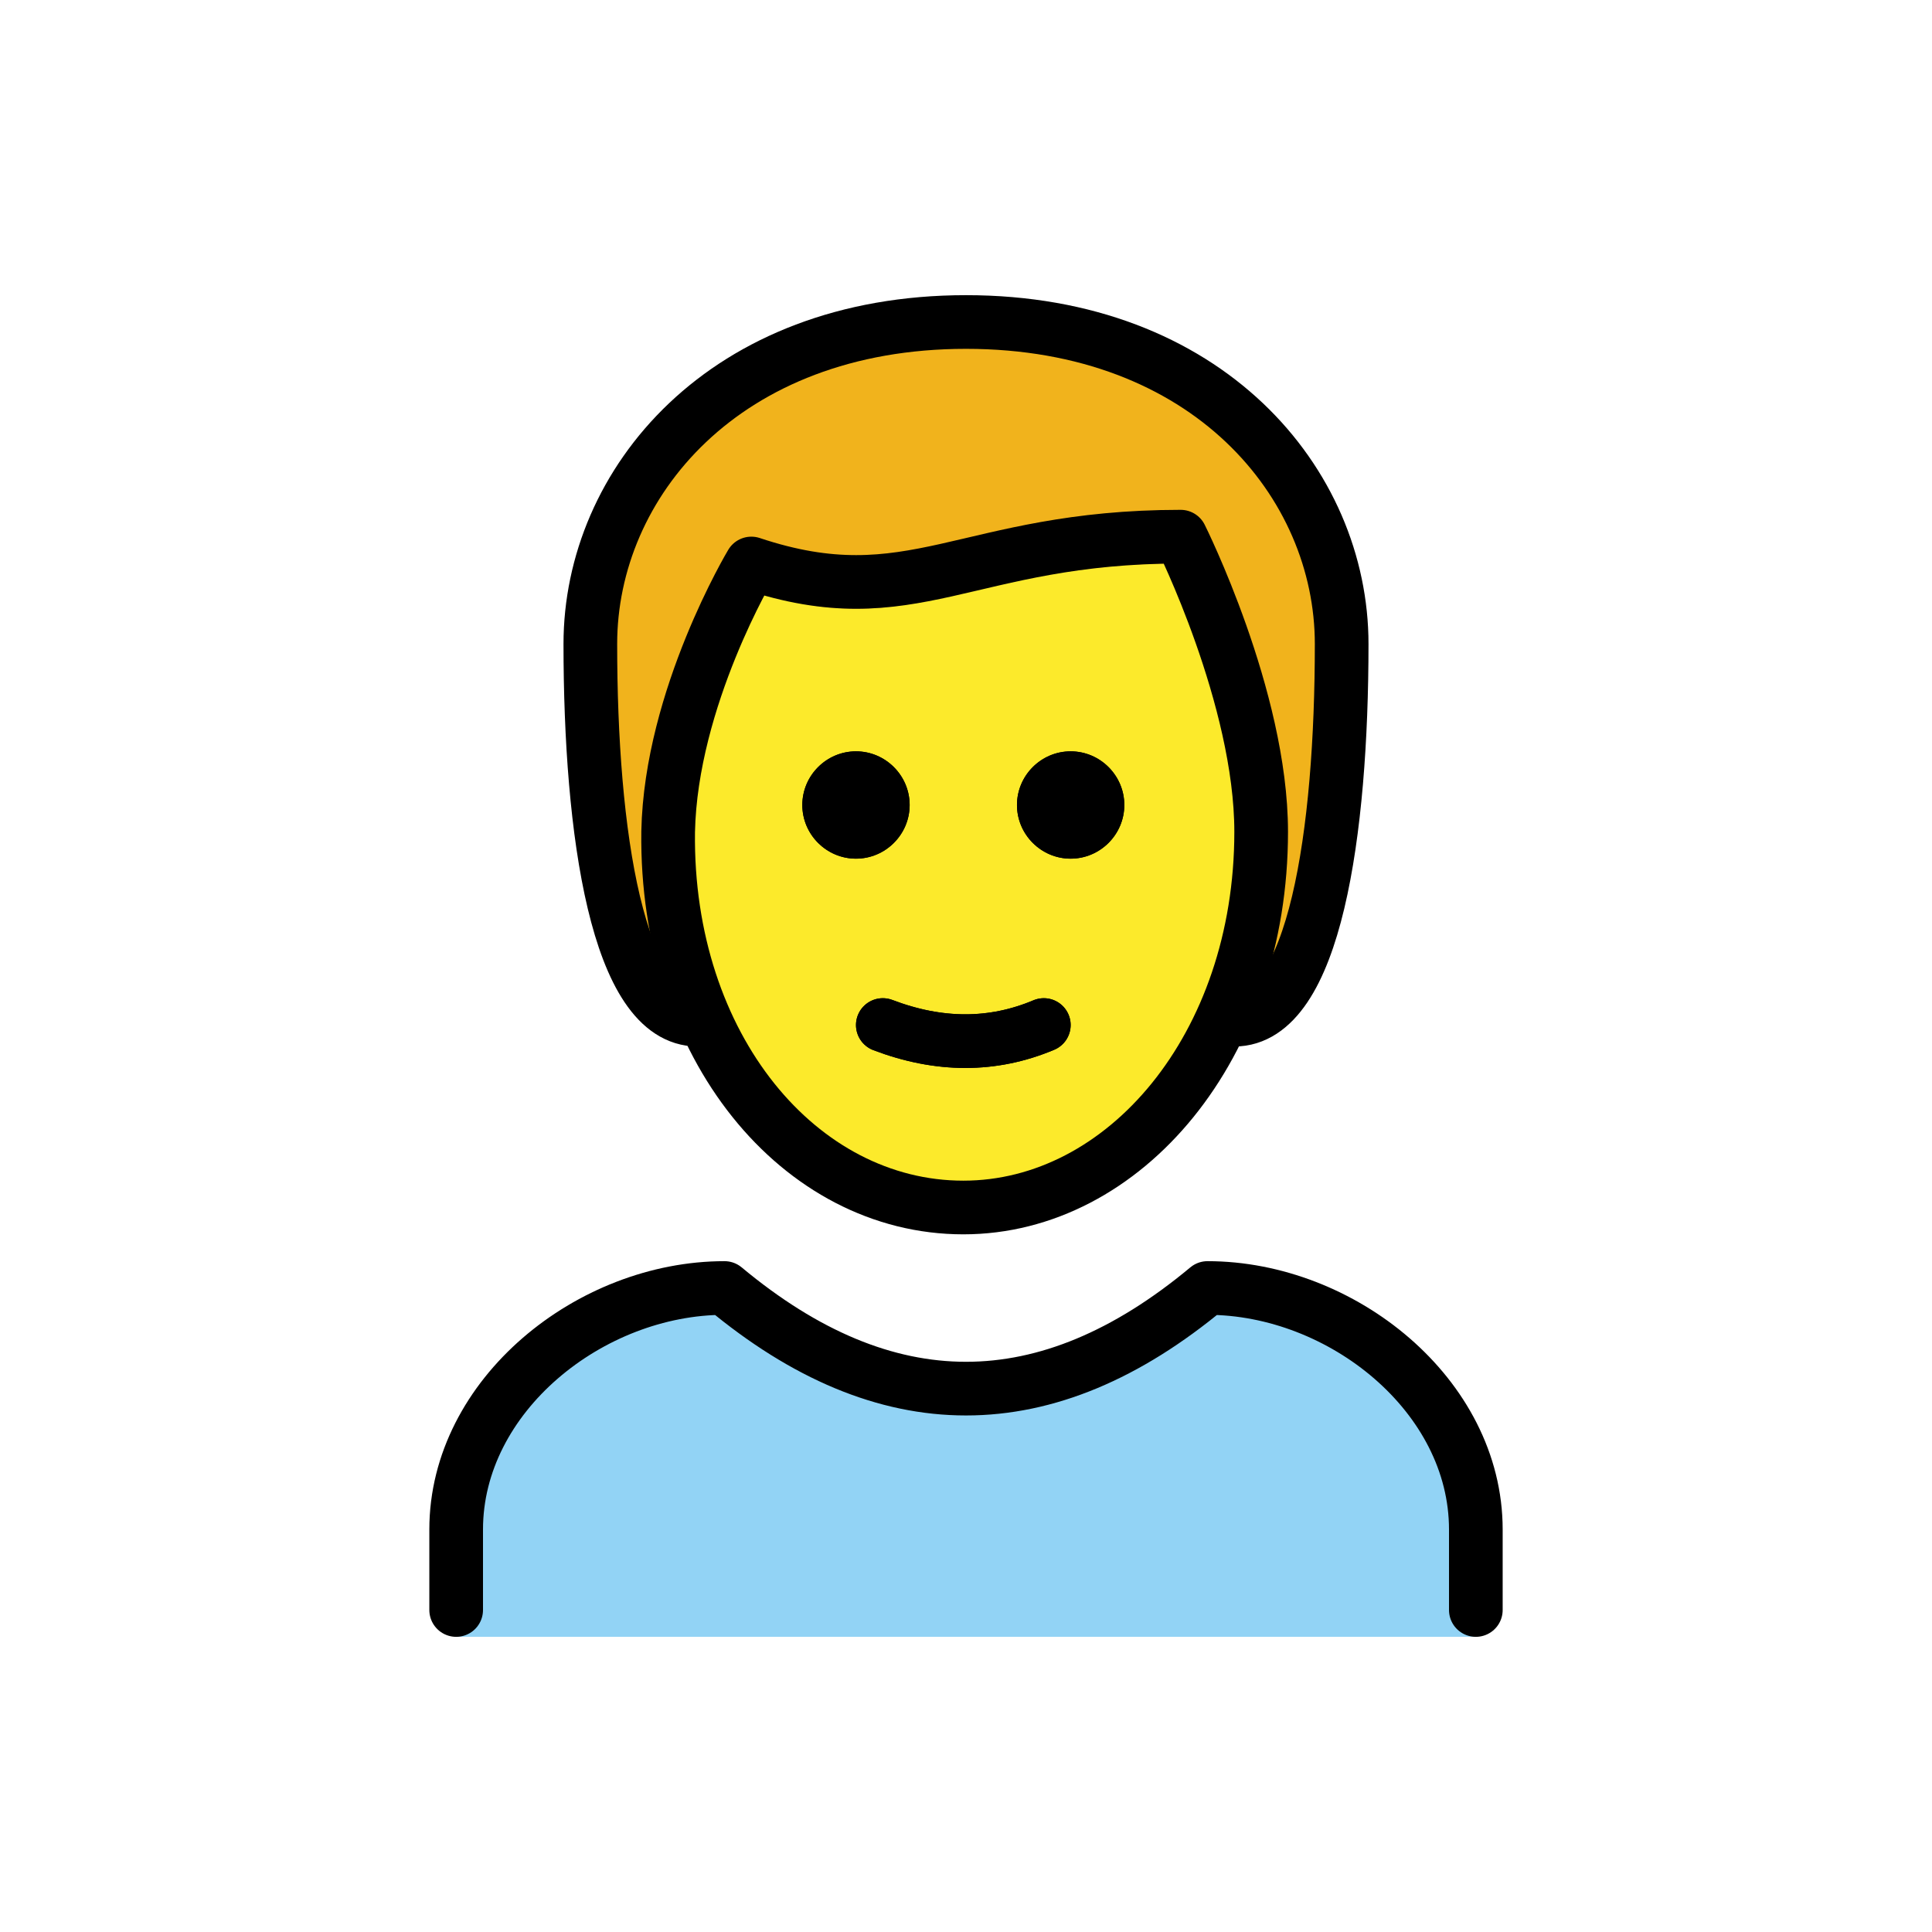
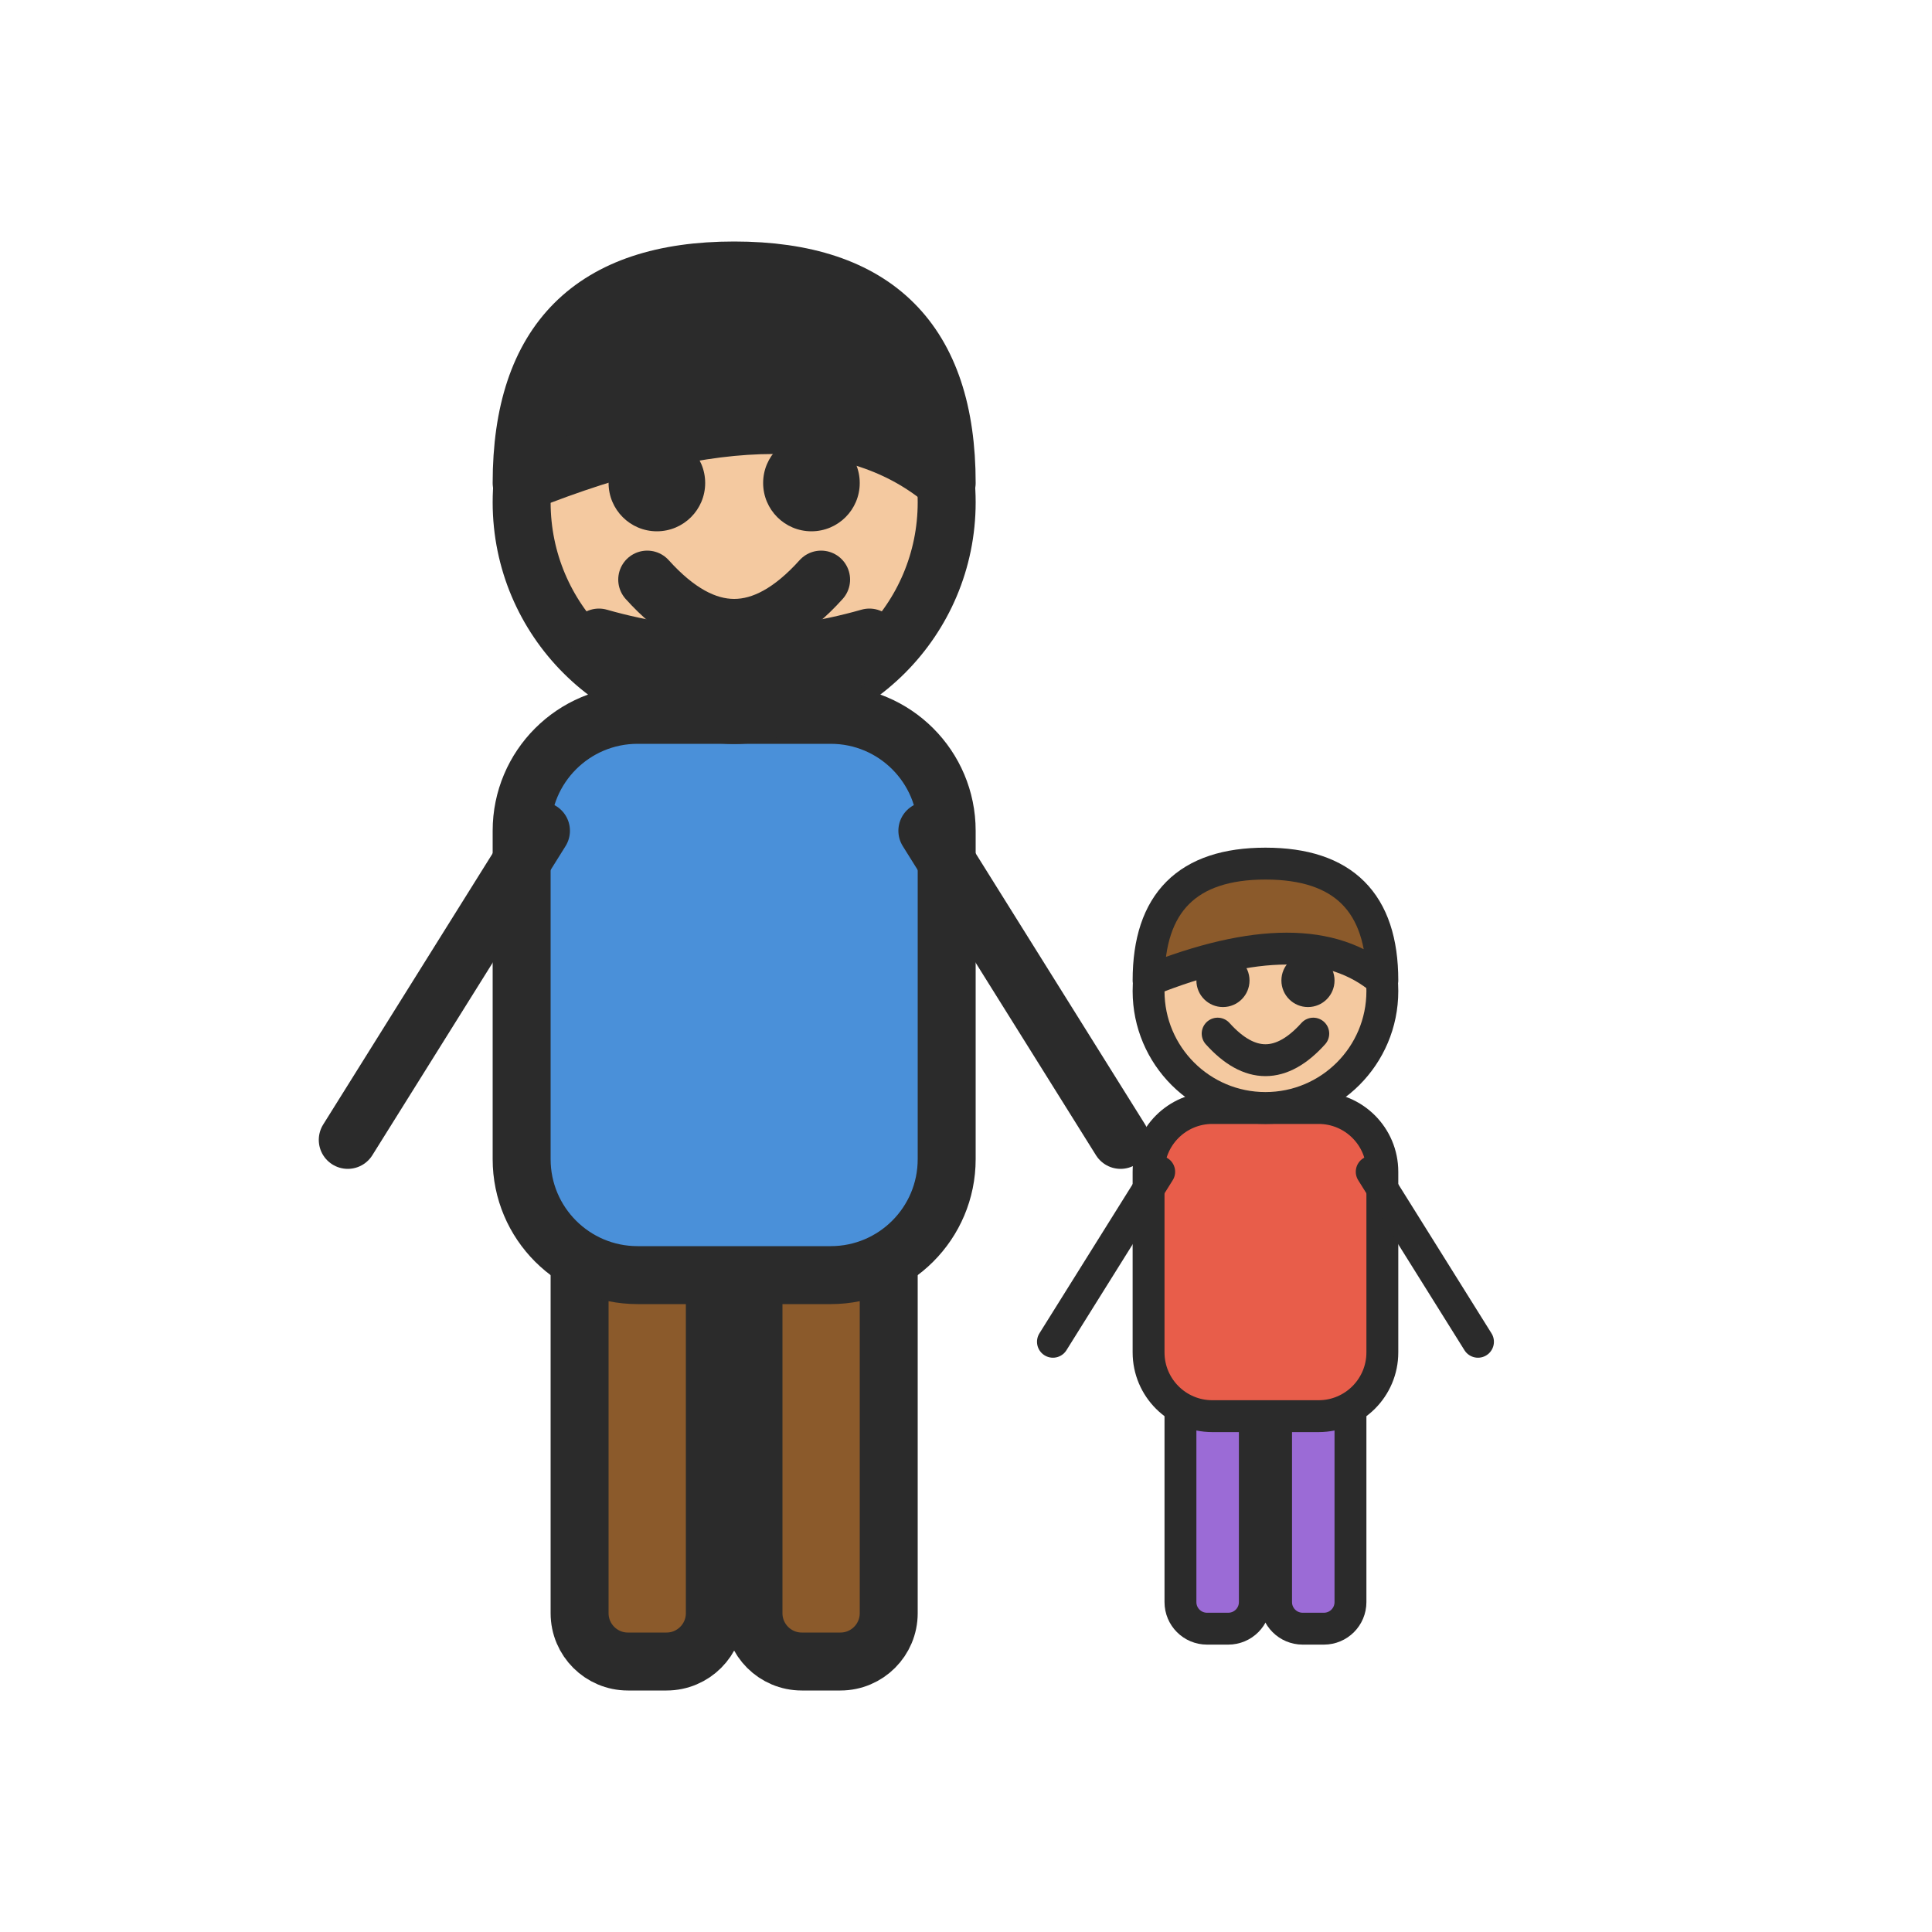
- <svg xmlns="http://www.w3.org/2000/svg" id="emoji" viewBox="0 0 72 72">
-   <g id="color">
-     <path fill="#92D3F5" d="M17,61v-4c0-5,5-9,10-9c6,5,12,5,18,0c5,0,10,4,10,9v4" />
-   </g>
-   <g id="hair">
-     <path fill="#F1B31C" d="M26,38c-3,0-4-7-4-14c0-6,5-12,14-12s14,6,14,12c0,7-1,14-4,14" />
-   </g>
-   <g id="skin">
-     <path fill="#FCEA2B" d="M24.9,31c-0.1,8,4.1,14,11,14C43,45,47,39,47,31c0-5-3-10-3-10c-8,0-10,3-16,1C28,22,25,26,24.9,31z" />
-   </g>
-   <g id="skin-shadow" />
-   <g id="line">
-     <path d="M41.9,30c0,1.1-0.9,2-2,2s-2-0.9-2-2s0.9-2,2-2S41.9,28.9,41.9,30" />
-     <path d="M33.9,30c0,1.1-0.9,2-2,2c-1.1,0-2-0.9-2-2s0.9-2,2-2C33,28,33.9,28.9,33.9,30" />
-     <path fill="none" stroke="#000000" stroke-linecap="round" stroke-linejoin="round" stroke-width="2" d="M32.9,38.2 c2.1,0.8,4.1,0.8,6,0" />
-     <path fill="none" stroke="#000000" stroke-linecap="round" stroke-linejoin="round" stroke-width="2" d="M26,38c-3,0-4-7-4-14 c0-6,5-12,14-12s14,6,14,12c0,7-1,14-4,14" />
-     <path fill="none" stroke="#000000" stroke-linecap="round" stroke-linejoin="round" stroke-width="2" d="M17,60v-3c0-5,5-9,10-9 c6,5,12,5,18,0c5,0,10,4,10,9v3" />
-     <path d="M41.9,30c0,1.1-0.9,2-2,2s-2-0.9-2-2s0.9-2,2-2S41.9,28.9,41.9,30" />
-     <path d="M33.9,30c0,1.1-0.9,2-2,2c-1.1,0-2-0.9-2-2s0.9-2,2-2C33,28,33.9,28.9,33.9,30" />
-     <path fill="none" stroke="#000000" stroke-linejoin="round" stroke-width="2" d="M24.9,31c-0.1,8,4.9,14,11,14c6,0,11.1-6,11.1-14 c0-5-3-11-3-11c-8,0-10,3-16,1C28,21,25,26,24.9,31z" />
-     <path fill="none" stroke="#000000" stroke-linecap="round" stroke-linejoin="round" stroke-width="2" d="M32.9,38.2 c2.1,0.8,4.1,0.8,6,0" />
+ <svg xmlns="http://www.w3.org/2000/svg" viewBox="0 0 200 200">
+   <g stroke="#2b2b2b" stroke-width="6" stroke-linejoin="round" stroke-linecap="round" fill="none">
+     <g transform="translate(-24 0) scale(1)">
+       <rect x="84" y="126" width="14" height="46" rx="5" fill="#8b5a2b" />
+       <rect x="102" y="126" width="14" height="46" rx="5" fill="#8b5a2b" />
+       <rect x="78" y="74" width="44" height="58" rx="12" fill="#4a90d9" />
+       <path d="M80 86L60 118M120 86L140 118" fill="none" />
+       <circle cx="100" cy="52" r="22" fill="#f4c9a0" />
+       <path d="M78 50Q78 28 100 28Q122 28 122 50Q108 38 78 50Z" fill="#2b2b2b" />
+       <circle cx="92" cy="50" r="5" fill="#2b2b2b" stroke="none" />
+       <circle cx="108" cy="50" r="5" fill="#2b2b2b" stroke="none" />
+       <path d="M91 60Q100 70 109 60" />
+       <path d="M86 66Q100 82 114 66Q100 70 86 66Z" fill="#2b2b2b" />
+     </g>
+     <g transform="translate(76 74) scale(0.55)">
+       <rect x="84" y="126" width="14" height="46" rx="5" fill="#9b6bd6" />
+       <rect x="102" y="126" width="14" height="46" rx="5" fill="#9b6bd6" />
+       <rect x="78" y="74" width="44" height="58" rx="12" fill="#e85d4a" />
+       <path d="M80 86L60 118M120 86L140 118" fill="none" />
+       <circle cx="100" cy="52" r="22" fill="#f4c9a0" />
+       <path d="M78 50Q78 28 100 28Q122 28 122 50Q108 38 78 50Z" fill="#8b5a2b" />
+       <circle cx="92" cy="50" r="5" fill="#2b2b2b" stroke="none" />
+       <circle cx="108" cy="50" r="5" fill="#2b2b2b" stroke="none" />
+       <path d="M91 60Q100 70 109 60" />
+     </g>
  </g>
</svg>
